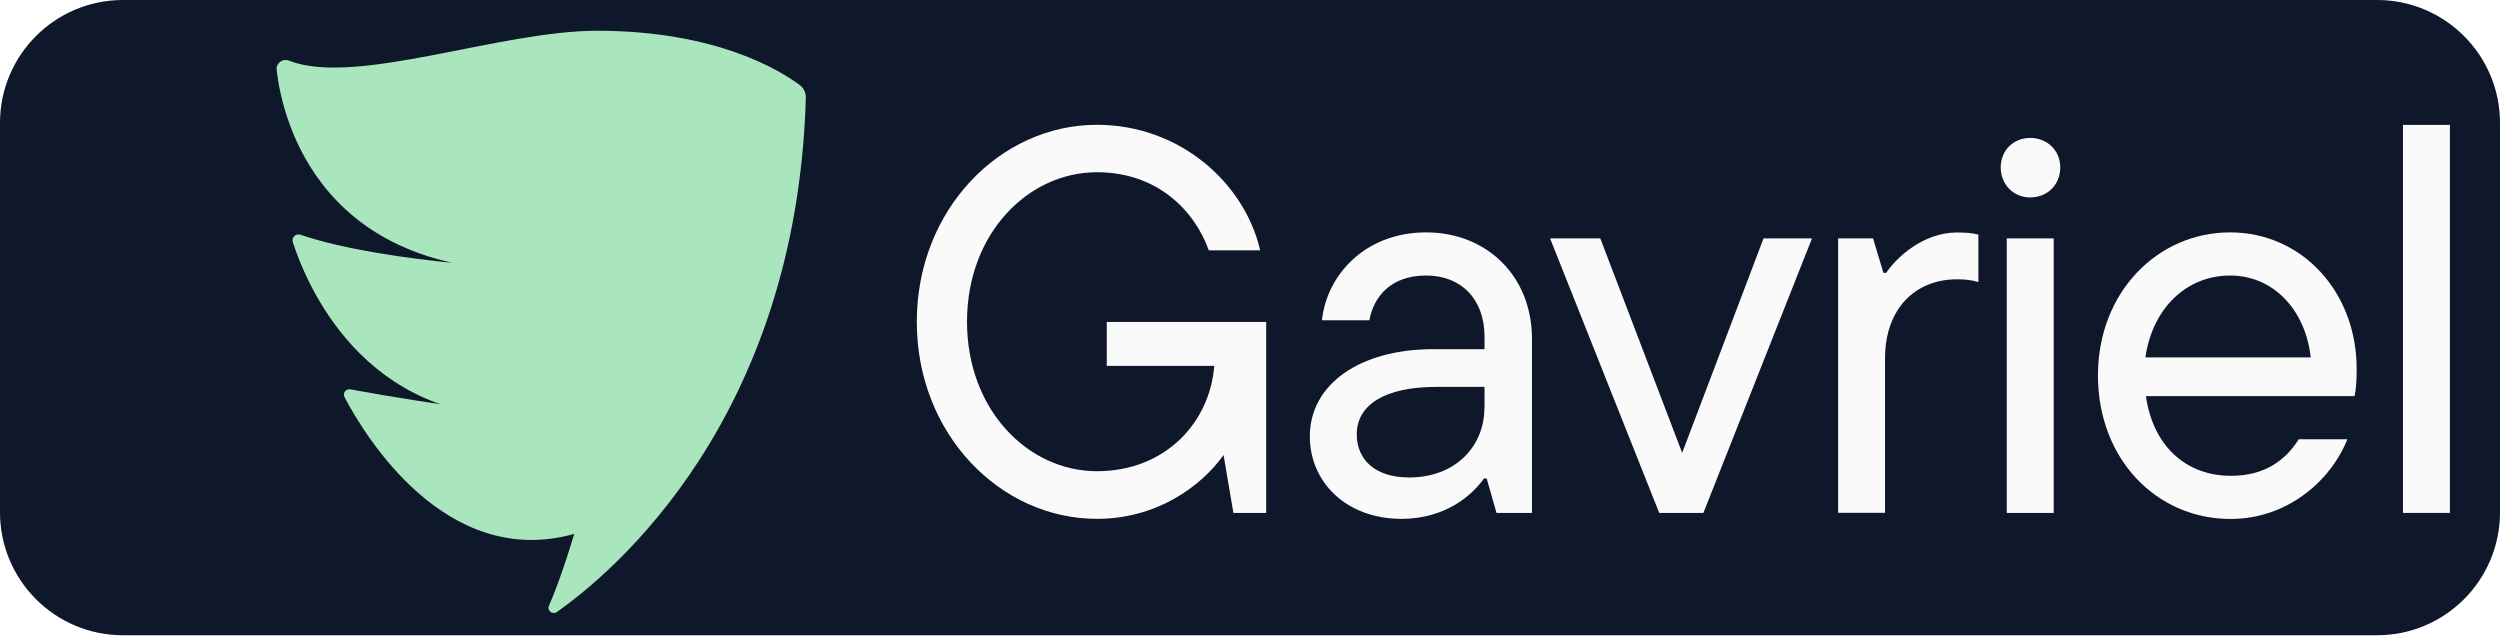
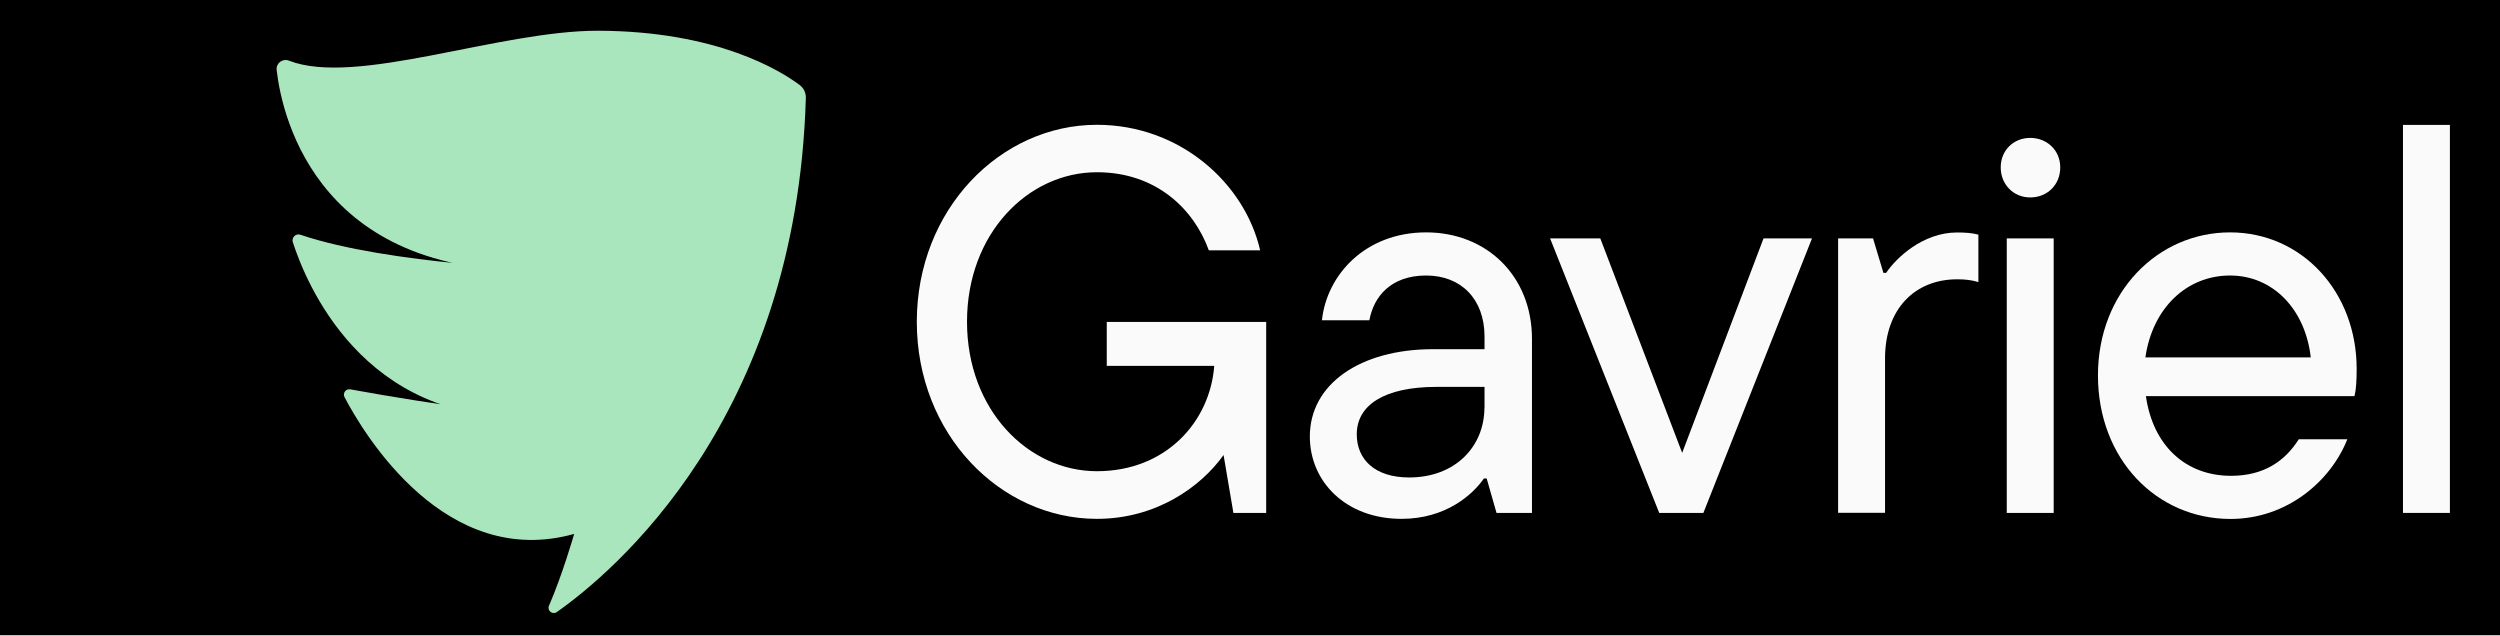
<svg xmlns="http://www.w3.org/2000/svg" id="Layer_2" data-name="Layer 2" viewBox="-27 -3 244 62" width="440">
-   <rect x="-27" y="-3" width="244" height="62" rx="12" fill="#0f172a" />
+   <rect x="-27" y="-3" width="244" height="62" fill="#000" />
  <defs>
    <style>
      .cls-1 { fill: #a9e6bd; }
      .cls-2 { fill: #fafafa; }
    </style>
  </defs>
  <g id="Capa_1" data-name="Capa 1">
    <g>
      <g>
        <path class="cls-2" d="M81.03,28.42h15.55v18.64h-3.2l-.96-5.65c-2.24,3.14-6.6,6.23-12.36,6.23-9.43,0-17.58-8.26-17.58-19.23s8.15-19.23,17.58-19.23c8.1,0,14.43,5.7,15.93,12.25h-5.01c-1.44-3.99-5.11-7.62-10.92-7.62-6.71,0-12.68,5.97-12.68,14.59s5.97,14.59,12.68,14.59,11.03-4.79,11.45-10.28h-10.49v-4.31Z" />
        <path class="cls-2" d="M122.52,30.07v16.99h-3.46l-.96-3.36h-.27c-1.07,1.54-3.68,3.94-8.04,3.94-5.43,0-8.95-3.62-8.95-8.04,0-5.11,4.9-8.52,12.04-8.52h5.01v-1.22c0-3.68-2.29-5.97-5.7-5.97s-5.11,2.02-5.54,4.37h-4.63c.48-4.47,4.26-8.58,10.17-8.58s10.33,4.26,10.33,10.39ZM117.89,36.78v-2.02h-4.69c-5.06,0-7.78,1.76-7.78,4.63,0,2.45,1.76,4.21,5.11,4.21,4.53,0,7.35-3.04,7.35-6.82Z" />
        <path class="cls-2" d="M145.11,20.27h4.74l-10.6,26.79h-4.31l-10.65-26.79h4.9l7.99,20.93,7.94-20.93Z" />
        <path class="cls-2" d="M152.4,47.06v-26.79h3.41l1.01,3.36h.27c.96-1.44,3.57-3.94,6.92-3.94.8,0,1.49.05,2.08.21v4.63c-.69-.21-1.33-.27-2.08-.27-4.1,0-7.03,2.88-7.03,7.72v15.07h-4.58Z" />
        <path class="cls-2" d="M168.27,13.34c0-1.7,1.28-2.88,2.88-2.88s2.93,1.17,2.93,2.88-1.28,2.93-2.93,2.93-2.88-1.28-2.88-2.93ZM168.86,47.06v-26.79h4.58v26.79h-4.58Z" />
        <path class="cls-2" d="M202.79,35.66h-20.35c.69,4.85,3.89,7.78,8.31,7.78,3.2,0,5.27-1.44,6.61-3.57h4.74c-1.6,4.05-5.86,7.78-11.4,7.78-7.24,0-12.94-5.86-12.94-14.01s5.86-13.96,12.89-13.96,12.36,5.81,12.36,13.32c0,1.12-.05,2.02-.21,2.66ZM182.39,31.88h16.14c-.53-4.69-3.68-7.99-7.88-7.99s-7.56,3.14-8.26,7.99Z" />
        <path class="cls-2" d="M207.53,47.06V9.19h4.58v37.87h-4.58Z" />
      </g>
      <path class="cls-1" d="M51.65,6.54c.01-.49-.21-.95-.6-1.24C49.18,3.9,43,.04,31.41,0,21.73-.03,7.73,5.47,1.2,2.92.59,2.68-.07,3.16,0,3.82c.55,4.88,4.29,20.66,26.87,19.53,0,0-16-.53-24.55-3.44-.45-.15-.89.27-.74.73,1.25,3.85,6.76,17.68,23.18,17.02,0,0-9.04-1.09-17.57-2.66-.44-.08-.77.38-.56.77,1.97,3.75,9.88,16.84,22.41,13.34,0,0-1.17,4.06-2.46,7.01-.21.47.34.91.76.62,5.45-3.83,23.41-18.8,24.31-50.2Z" />
    </g>
  </g>
</svg>
